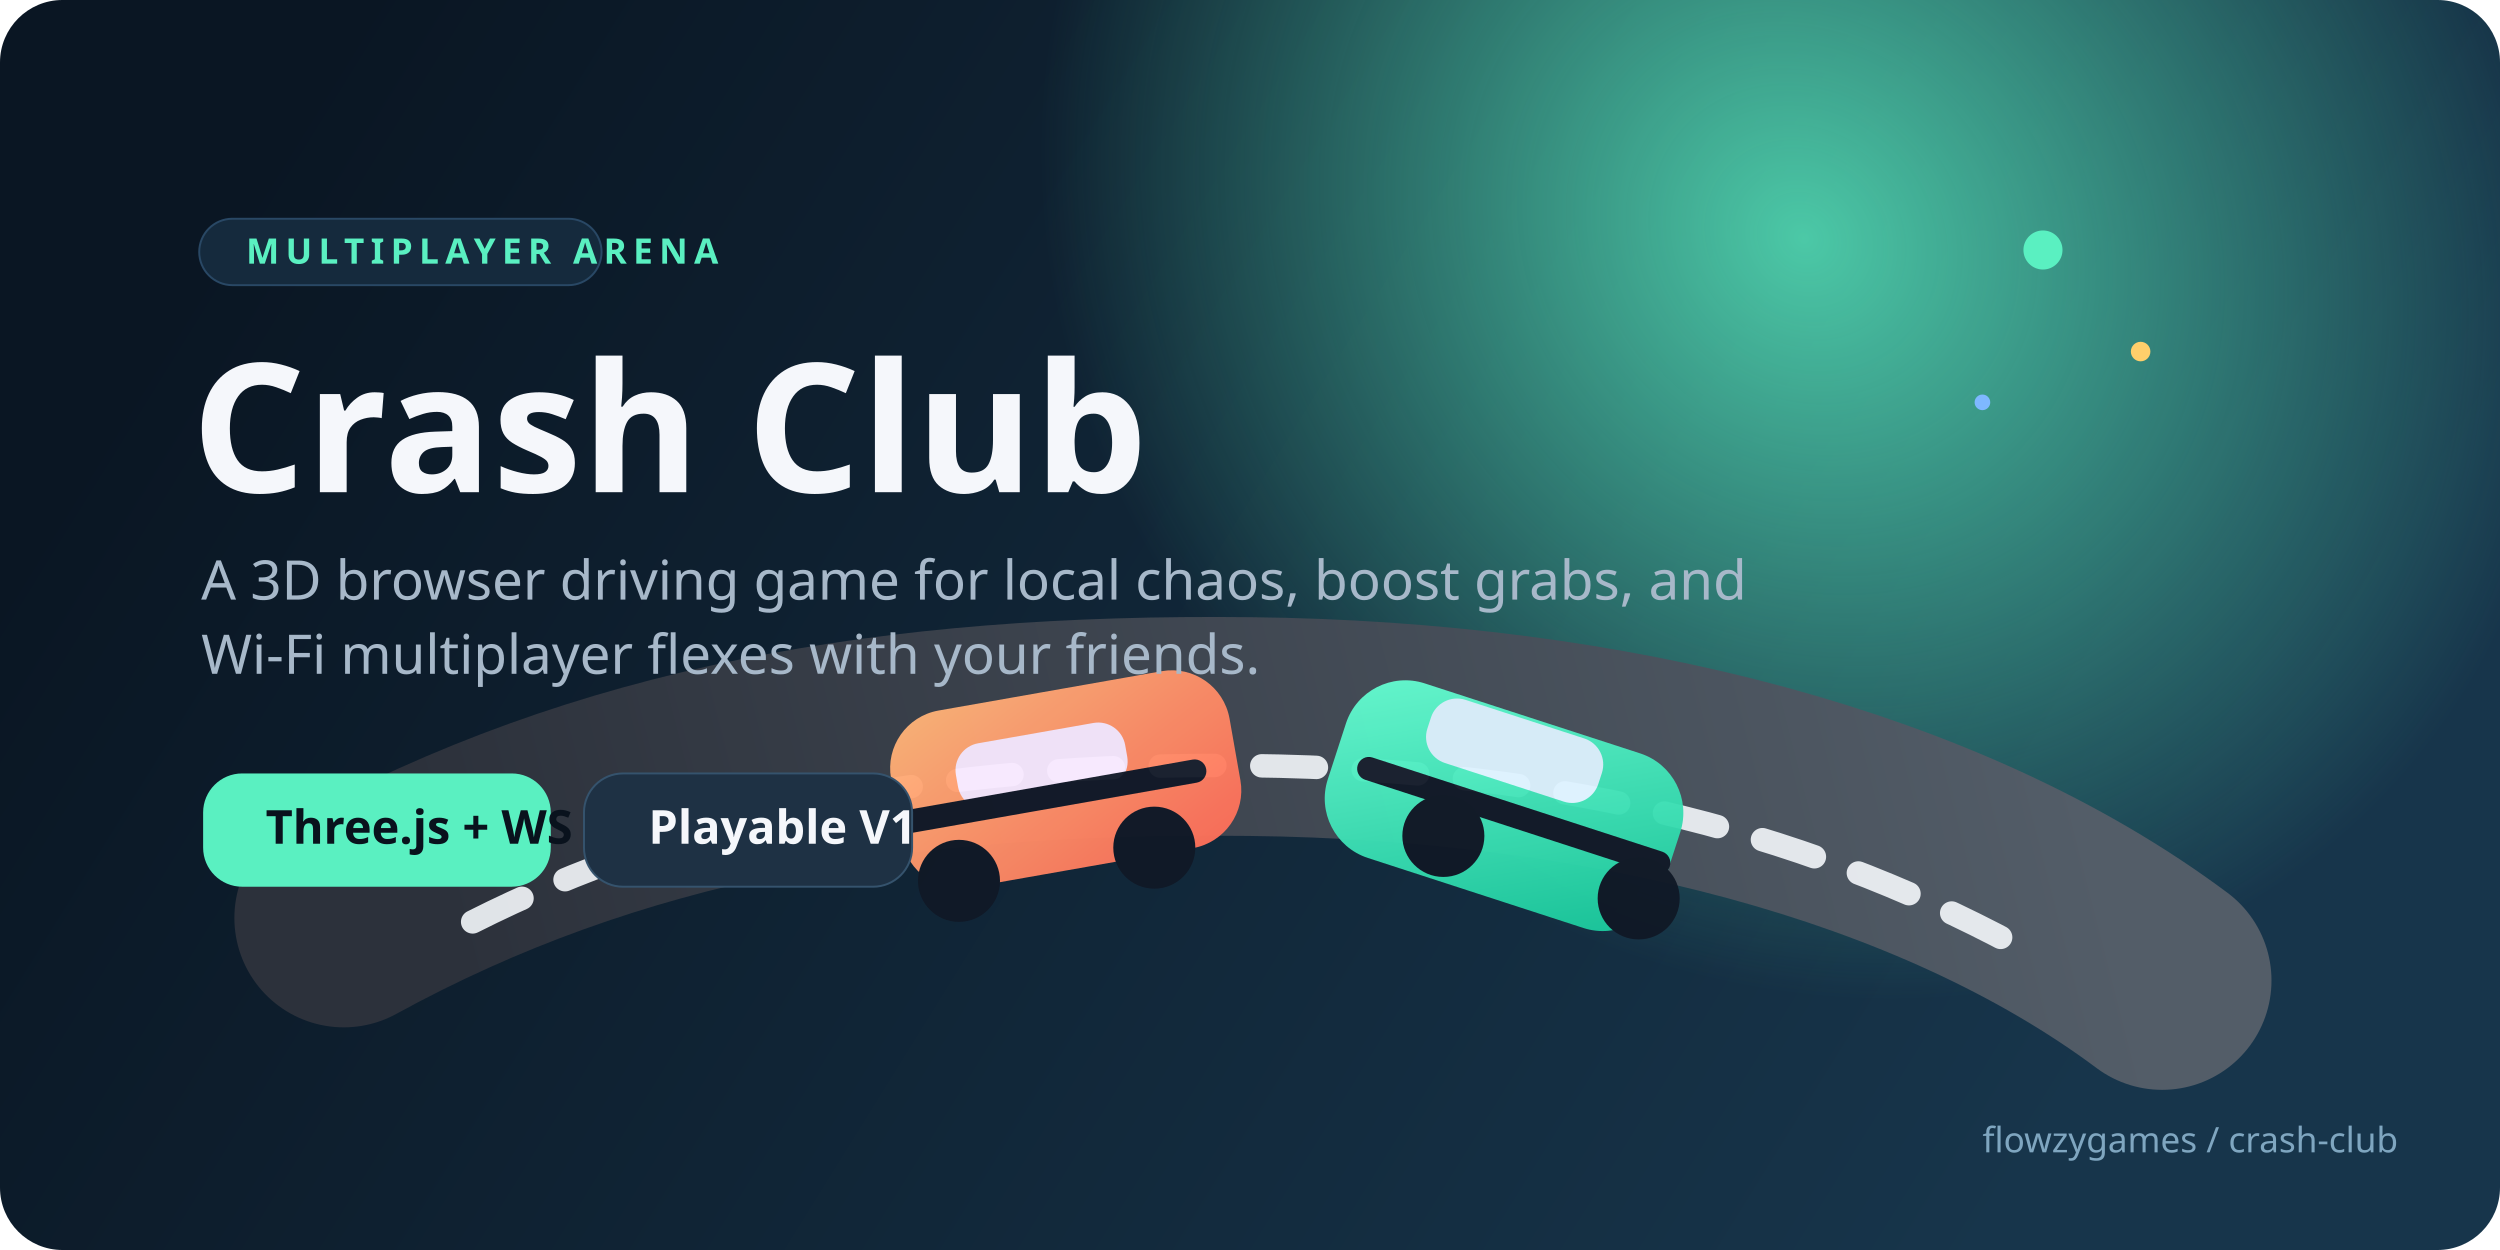
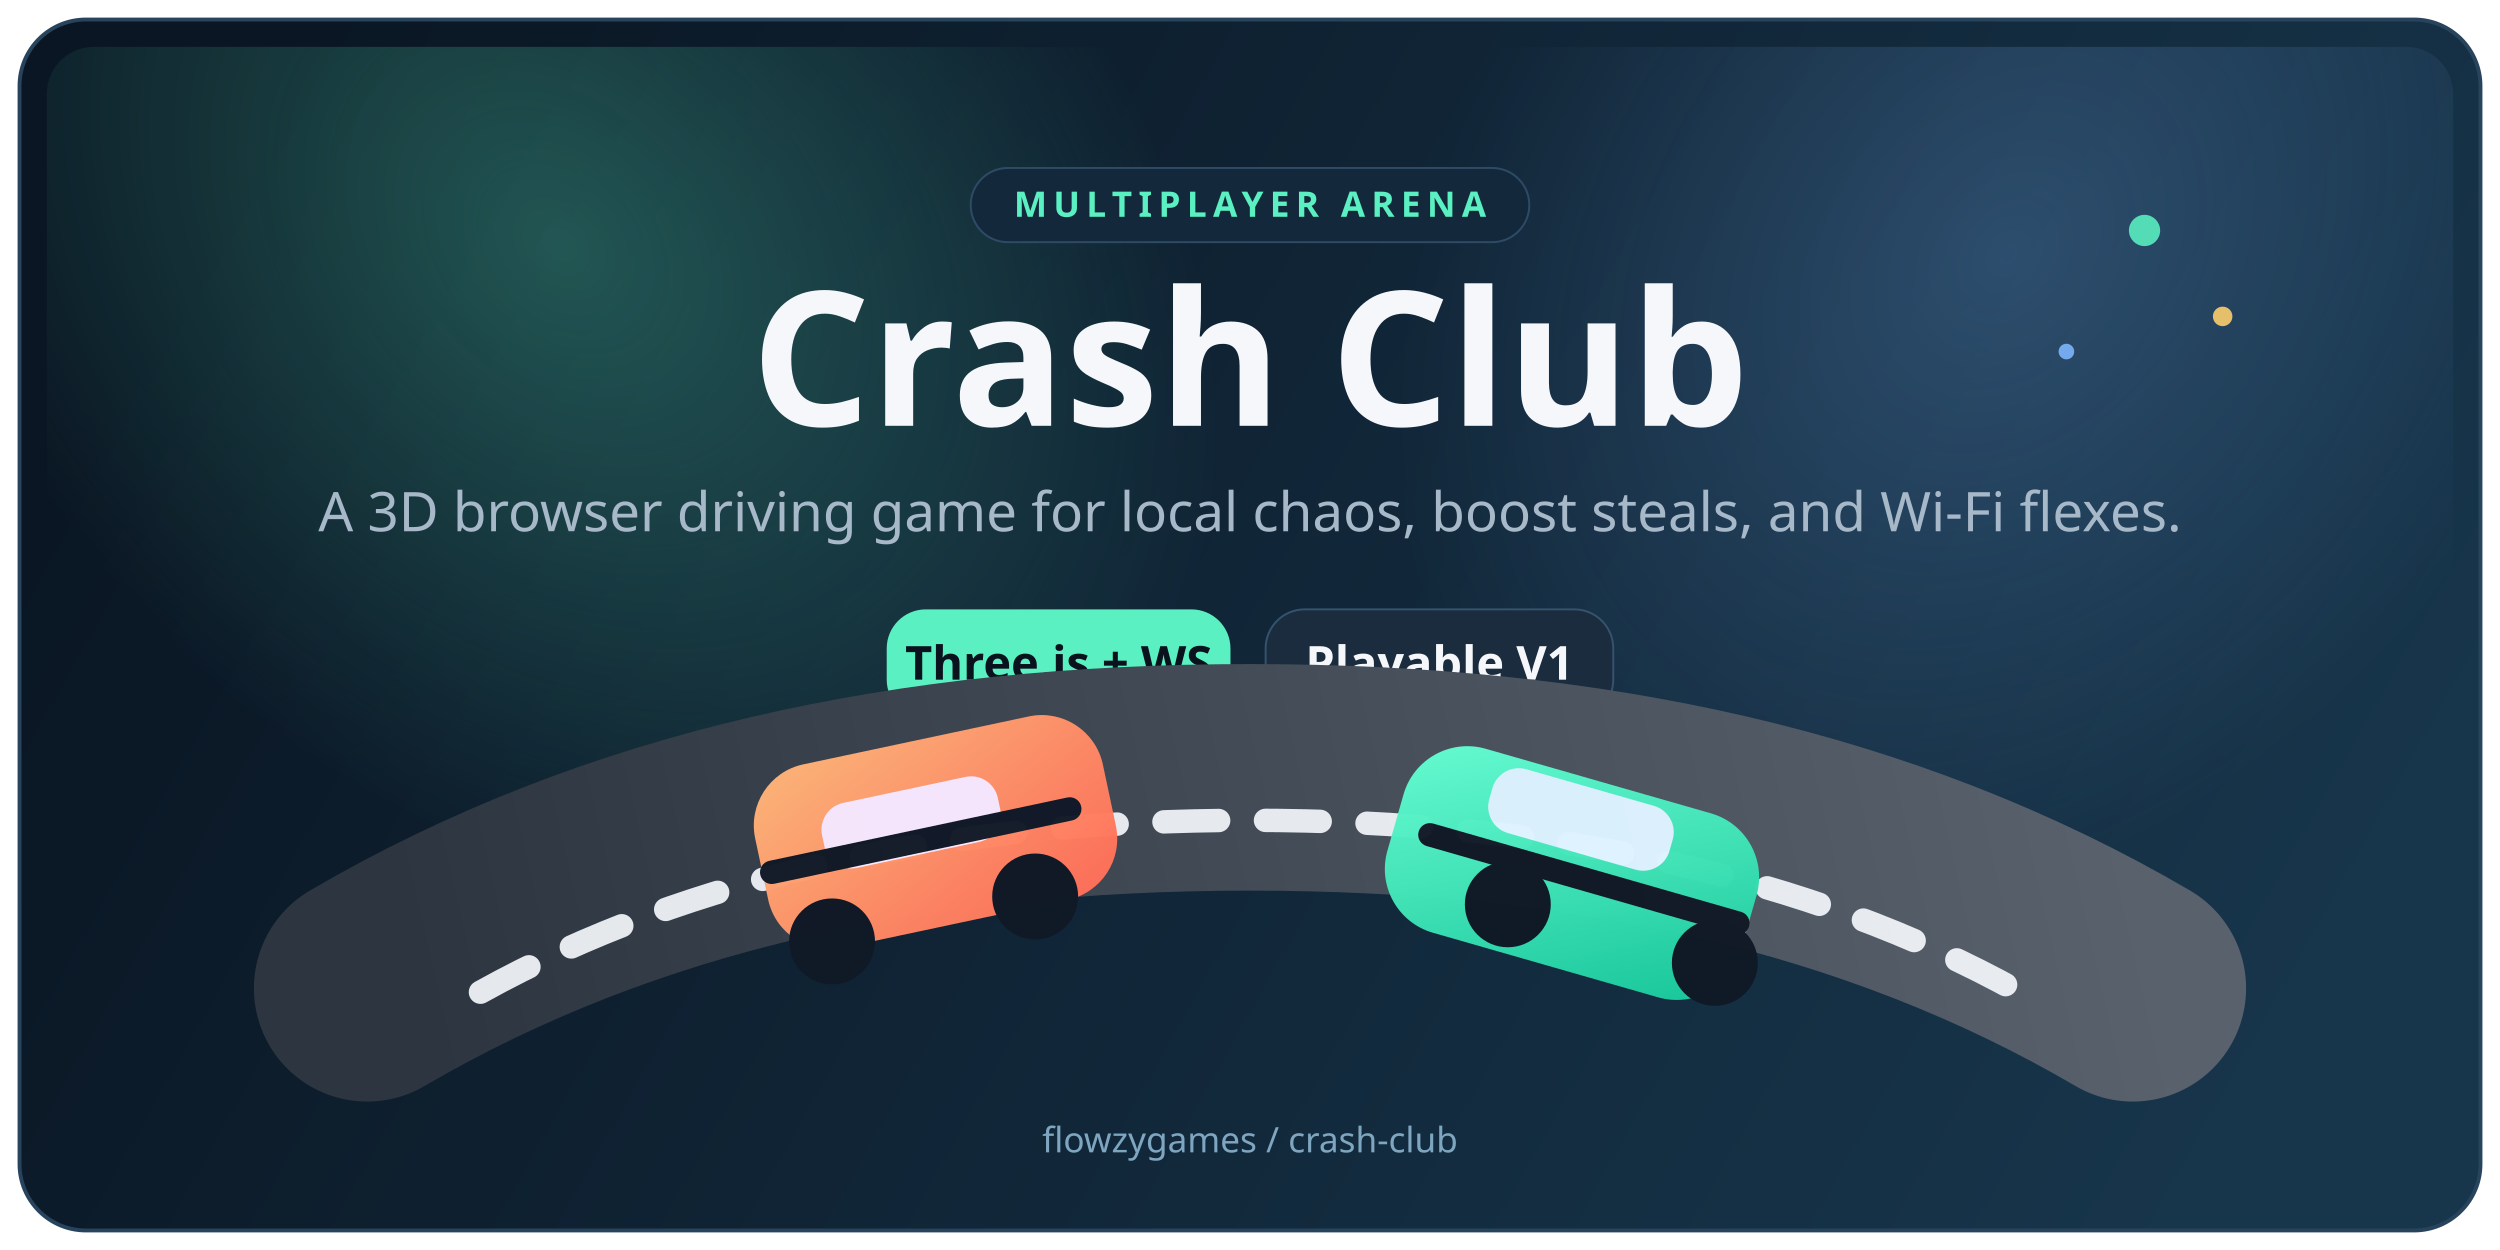
<svg xmlns="http://www.w3.org/2000/svg" width="1280" height="640" viewBox="0 0 1280 640" fill="none">
  <defs>
-     <linearGradient id="bg" x1="157" y1="42" x2="1046" y2="594" gradientUnits="userSpaceOnUse">
+     <linearGradient id="bg" x1="140" y1="48" x2="1128" y2="606" gradientUnits="userSpaceOnUse">
      <stop stop-color="#0A1623" />
      <stop offset="1" stop-color="#17354B" />
    </linearGradient>
-     <radialGradient id="glow" cx="0" cy="0" r="1" gradientUnits="userSpaceOnUse" gradientTransform="translate(924 122) rotate(133.499) scale(367.953 414.786)">
-       <stop stop-color="#5AF0C1" stop-opacity="0.8" />
+     <radialGradient id="glowLeft" cx="0" cy="0" r="1" gradientUnits="userSpaceOnUse" gradientTransform="translate(286 126) rotate(44.2) scale(382 286)">
+       <stop stop-color="#5AF0C1" stop-opacity="0.28" />
      <stop offset="1" stop-color="#5AF0C1" stop-opacity="0" />
    </radialGradient>
-     <linearGradient id="road" x1="241" y1="516" x2="1042" y2="311" gradientUnits="userSpaceOnUse">
-       <stop stop-color="#2C313B" />
-       <stop offset="1" stop-color="#535D68" />
+     <radialGradient id="glowRight" cx="0" cy="0" r="1" gradientUnits="userSpaceOnUse" gradientTransform="translate(1028 132) rotate(128.4) scale(364 280)">
+       <stop stop-color="#7EB8FF" stop-opacity="0.24" />
+       <stop offset="1" stop-color="#7EB8FF" stop-opacity="0" />
+     </radialGradient>
+     <linearGradient id="road" x1="216" y1="514" x2="1064" y2="320" gradientUnits="userSpaceOnUse">
+       <stop stop-color="#2D3540" />
+       <stop offset="1" stop-color="#59616D" />
    </linearGradient>
    <linearGradient id="carA" x1="0" y1="0" x2="1" y2="1">
      <stop stop-color="#69FFD4" />
      <stop offset="1" stop-color="#16C79A" />
    </linearGradient>
    <linearGradient id="carB" x1="0" y1="0" x2="1" y2="1">
      <stop stop-color="#FFB77A" />
      <stop offset="1" stop-color="#FF6B57" />
    </linearGradient>
  </defs>
-   <rect width="1280" height="640" rx="32" fill="url(#bg)" />
-   <rect width="1280" height="640" rx="32" fill="url(#glow)" />
-   <circle cx="1046" cy="128" r="10" fill="#5AF0C1" />
-   <circle cx="1096" cy="180" r="5" fill="#FFCF6B" />
-   <circle cx="1015" cy="206" r="4" fill="#7EB8FF" />
-   <path d="M176 470C311 396 457 370 640 372C823 374 993 417 1107 502" stroke="url(#road)" stroke-width="112" stroke-linecap="round" />
-   <path d="M242 472C349 418 476 390 640 392C804 394 932 428 1043 490" stroke="#F4F7FB" stroke-opacity="0.9" stroke-width="12" stroke-linecap="round" stroke-dasharray="28 24" />
-   <g opacity="0.95">
-     <rect x="699" y="340" width="180" height="94" rx="32" transform="rotate(18 699 340)" fill="url(#carA)" />
-     <rect x="737" y="354" width="92" height="34" rx="14" transform="rotate(18 737 354)" fill="#DDF2FF" />
-     <rect x="697" y="386" width="168" height="12" rx="6" transform="rotate(18 697 386)" fill="#111827" />
-     <circle cx="739" cy="428" r="21" fill="#101826" />
-     <circle cx="839" cy="460" r="21" fill="#101826" />
+   <rect x="10" y="10" width="1260" height="620" rx="34" fill="url(#bg)" />
+   <rect x="10" y="10" width="1260" height="620" rx="34" stroke="#28445D" stroke-width="2" />
+   <rect x="24" y="24" width="1232" height="592" rx="24" fill="url(#glowLeft)" />
+   <rect x="24" y="24" width="1232" height="592" rx="24" fill="url(#glowRight)" />
+   <g opacity="0.88">
+     <circle cx="1098" cy="118" r="8" fill="#5AF0C1" />
+     <circle cx="1138" cy="162" r="5" fill="#FFCF6B" />
+     <circle cx="1058" cy="180" r="4" fill="#7EB8FF" />
  </g>
-   <g opacity="0.95">
-     <rect x="451" y="369" width="176" height="92" rx="30" transform="rotate(-10 451 369)" fill="url(#carB)" />
-     <rect x="487" y="383" width="88" height="34" rx="14" transform="rotate(-10 487 383)" fill="#F8E9FF" />
-     <rect x="457" y="416" width="162" height="12" rx="6" transform="rotate(-10 457 416)" fill="#111827" />
-     <circle cx="491" cy="451" r="21" fill="#101826" />
-     <circle cx="591" cy="434" r="21" fill="#101826" />
+   <rect x="497" y="86" width="286" height="38" rx="19" fill="#13293B" stroke="#2E4B66" />
+   <text x="640" y="111" text-anchor="middle" fill="#5AF0C1" font-family="Trebuchet MS, Segoe UI, sans-serif" font-size="18" font-weight="700" letter-spacing="0.18em">MULTIPLAYER ARENA</text>
+   <text x="640" y="218" text-anchor="middle" fill="#F5F7FB" font-family="Trebuchet MS, Segoe UI, sans-serif" font-size="96" font-weight="700">Crash Club</text>
+   <text x="640" y="272" text-anchor="middle" fill="#A7B8C9" font-family="Trebuchet MS, Segoe UI, sans-serif" font-size="28">A 3D browser driving game for local chaos, boost steals, and Wi-Fi flexes.</text>
+   <g>
+     <rect x="454" y="312" width="176" height="56" rx="20" fill="#5AF0C1" />
+     <text x="542" y="348" text-anchor="middle" fill="#09121D" font-family="Trebuchet MS, Segoe UI, sans-serif" font-size="24" font-weight="700">Three.js + WS</text>
+     <rect x="648" y="312" width="178" height="56" rx="20" fill="#1A2C3D" stroke="#35536D" />
+     <text x="737" y="348" text-anchor="middle" fill="#F5F7FB" font-family="Trebuchet MS, Segoe UI, sans-serif" font-size="24" font-weight="700">Playable V1</text>
  </g>
-   <rect x="102" y="112" width="206" height="34" rx="17" fill="#152A3D" stroke="#294865" />
-   <text x="126" y="135" fill="#5AF0C1" font-family="Trebuchet MS, Segoe UI, sans-serif" font-size="18" font-weight="700" letter-spacing="0.18em">MULTIPLAYER ARENA</text>
-   <text x="98" y="252" fill="#F5F7FB" font-family="Trebuchet MS, Segoe UI, sans-serif" font-size="92" font-weight="700">Crash Club</text>
-   <text x="103" y="307" fill="#A7B8C9" font-family="Trebuchet MS, Segoe UI, sans-serif" font-size="28">A 3D browser driving game for local chaos, boost grabs, and</text>
-   <text x="103" y="345" fill="#A7B8C9" font-family="Trebuchet MS, Segoe UI, sans-serif" font-size="28">Wi-Fi multiplayer flexes with your friends.</text>
-   <rect x="104" y="396" width="178" height="58" rx="20" fill="#5AF0C1" />
-   <text x="136" y="432" fill="#09121D" font-family="Trebuchet MS, Segoe UI, sans-serif" font-size="24" font-weight="700">Three.js + WS</text>
-   <rect x="299" y="396" width="168" height="58" rx="20" fill="#1E3144" stroke="#35536D" />
-   <text x="332" y="432" fill="#F5F7FB" font-family="Trebuchet MS, Segoe UI, sans-serif" font-size="24" font-weight="700">Playable V1</text>
-   <text x="1015" y="590" fill="#7FA6C0" font-family="Trebuchet MS, Segoe UI, sans-serif" font-size="18">flowzygames / crash-club</text>
+   <path d="M188 506C318 430 468 398 640 398C812 398 962 430 1092 506" stroke="url(#road)" stroke-width="116" stroke-linecap="round" />
+   <path d="M246 508C354 448 487 420 640 420C793 420 926 448 1034 508" stroke="#F4F7FB" stroke-opacity="0.92" stroke-width="12" stroke-linecap="round" stroke-dasharray="28 24" />
+   <g opacity="0.98">
+     <rect x="728" y="374" width="188" height="98" rx="34" transform="rotate(16 728 374)" fill="url(#carA)" />
+     <rect x="768" y="390" width="96" height="34" rx="14" transform="rotate(16 768 390)" fill="#DDF2FF" />
+     <rect x="728" y="420" width="176" height="12" rx="6" transform="rotate(16 728 420)" fill="#111827" />
+     <circle cx="772" cy="463" r="22" fill="#101826" />
+     <circle cx="878" cy="493" r="22" fill="#101826" />
+   </g>
+   <g opacity="0.98">
+     <rect x="380" y="398" width="182" height="96" rx="32" transform="rotate(-12 380 398)" fill="url(#carB)" />
+     <rect x="418" y="414" width="92" height="34" rx="14" transform="rotate(-12 418 414)" fill="#F8E9FF" />
+     <rect x="388" y="442" width="168" height="12" rx="6" transform="rotate(-12 388 442)" fill="#111827" />
+     <circle cx="426" cy="482" r="22" fill="#101826" />
+     <circle cx="530" cy="459" r="22" fill="#101826" />
+   </g>
+   <text x="640" y="590" text-anchor="middle" fill="#7FA6C0" font-family="Trebuchet MS, Segoe UI, sans-serif" font-size="18">flowzygames / crash-club</text>
</svg>
